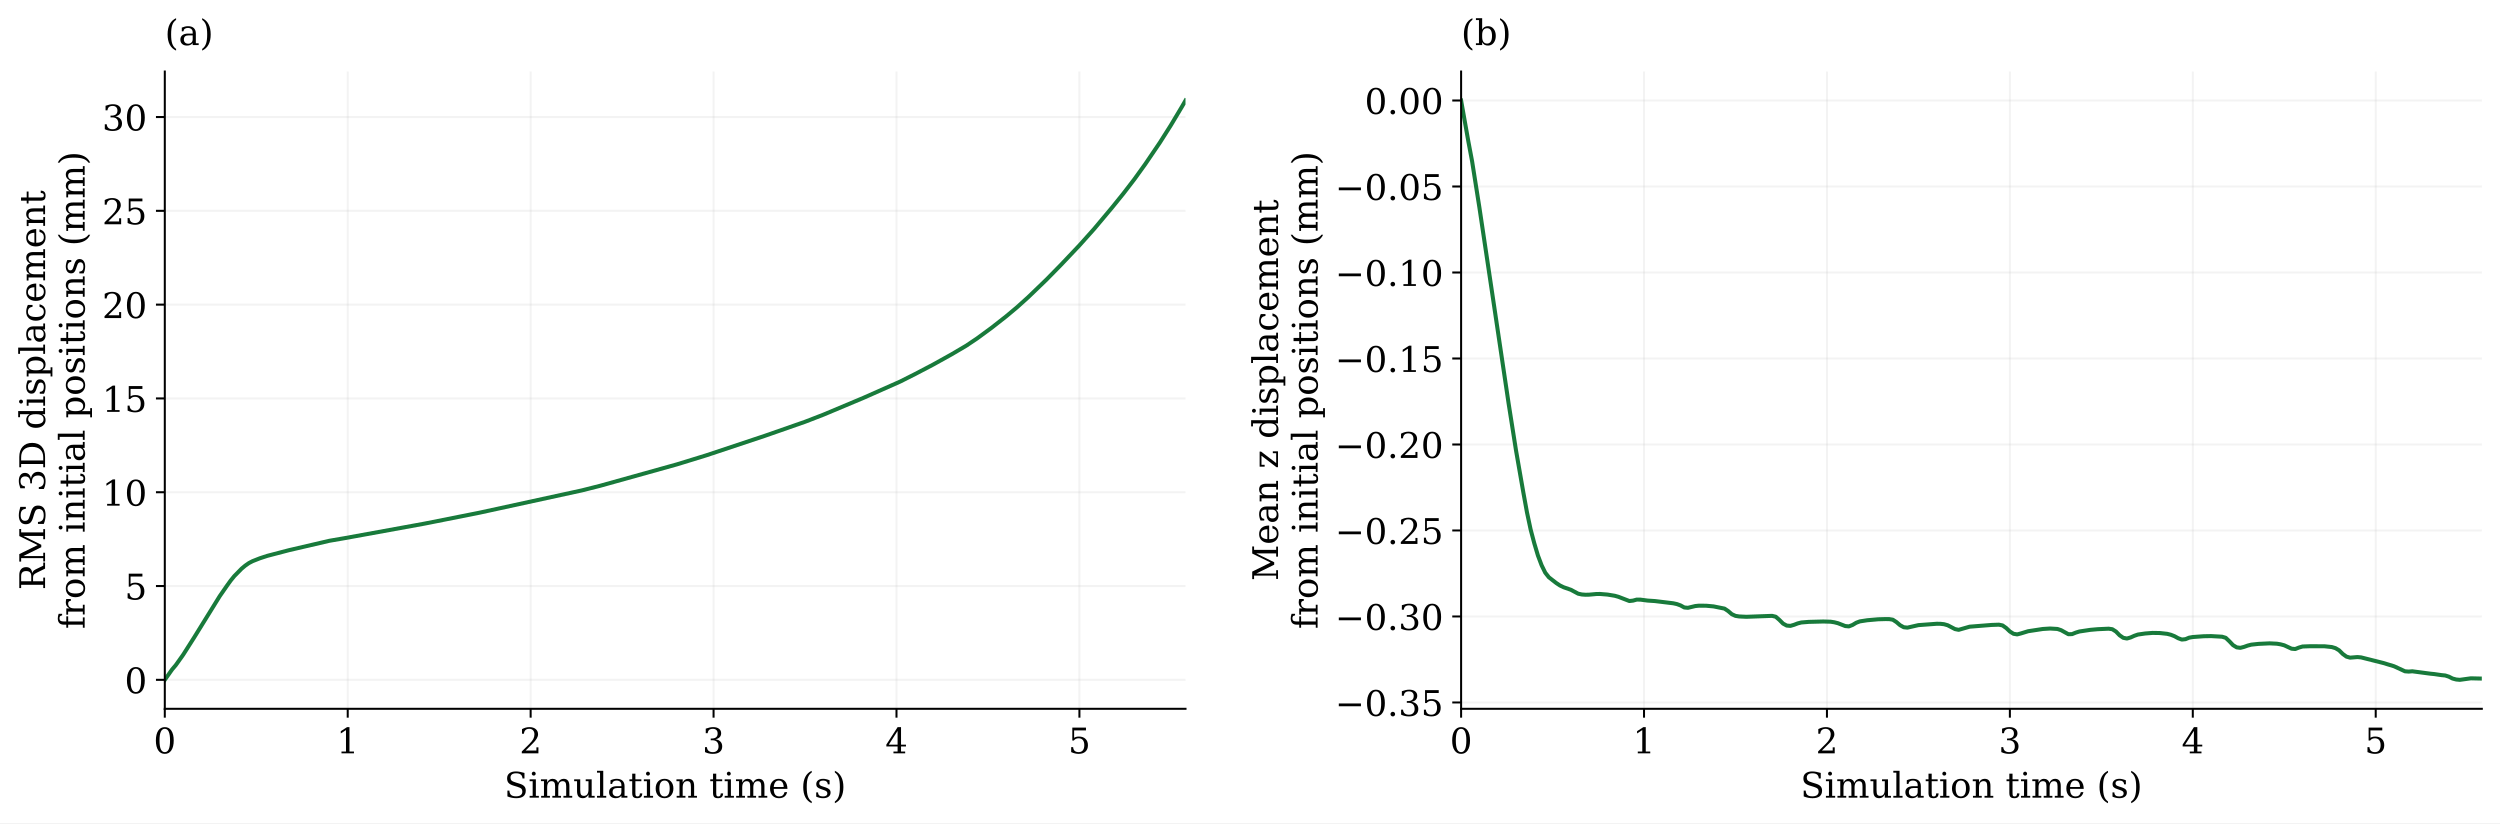
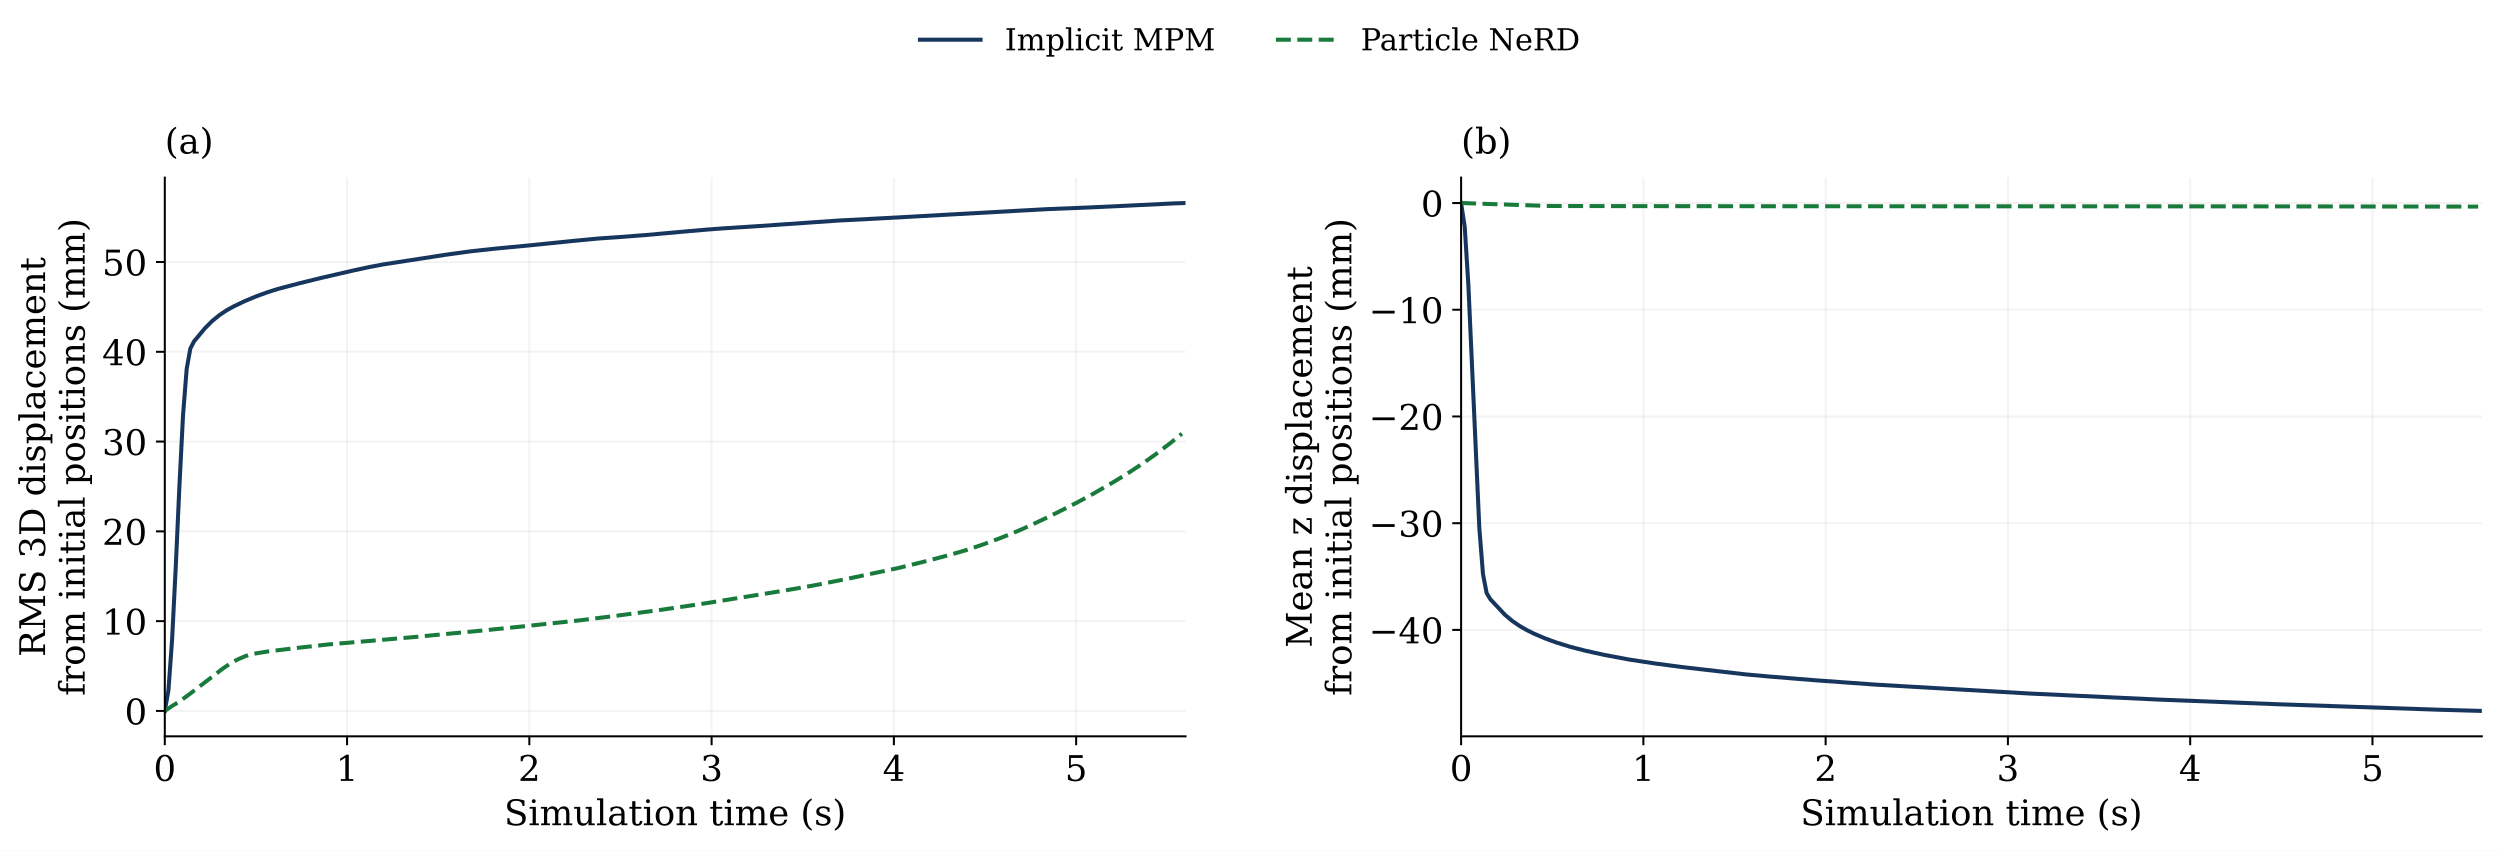
- <svg xmlns="http://www.w3.org/2000/svg" xmlns:xlink="http://www.w3.org/1999/xlink" width="989.721pt" height="325.905pt" viewBox="0 0 989.721 325.905" version="1.1">
+ <svg xmlns="http://www.w3.org/2000/svg" xmlns:xlink="http://www.w3.org/1999/xlink" width="989.721pt" height="336.803pt" viewBox="0 0 989.721 336.803" version="1.1">
  <defs>
    <style type="text/css">*{stroke-linejoin: round; stroke-linecap: butt}</style>
  </defs>
  <g id="figure_1">
    <g id="patch_1">
-       <path d="M 0 325.905  L 989.721 325.905  L 989.721 0  L 0 0  z " style="fill: #ffffff" />
+       <path d="M 0 336.803  L 989.721 336.803  L 989.721 0  L 0 0  z " style="fill: #ffffff" />
    </g>
    <g id="axes_1">
      <g id="patch_2">
-         <path d="M 65.241 280.606  L 469.329 280.606  L 469.329 28.318  L 65.241 28.318  z " style="fill: #ffffff" />
+         <path d="M 65.241 291.504  L 469.329 291.504  L 469.329 70.32  L 65.241 70.32  z " style="fill: #ffffff" />
      </g>
      <g id="matplotlib.axis_1">
        <g id="xtick_1">
          <g id="line2d_1">
-             <path d="M 65.241 280.606  L 65.241 28.318  " clip-path="url(#p0425a1d93e)" style="fill: none; stroke: #b0b0b0; stroke-opacity: 0.15; stroke-width: 0.8; stroke-linecap: square" />
+             <path d="M 65.241 291.504  L 65.241 70.32  " clip-path="url(#pcb8c5cb179)" style="fill: none; stroke: #b0b0b0; stroke-opacity: 0.15; stroke-width: 0.8; stroke-linecap: square" />
          </g>
          <g id="line2d_2">
            <defs>
-               <path id="mafd4da33f8" d="M 0 0  L 0 3.5  " style="stroke: #000000; stroke-width: 0.8" />
+               <path id="mb35b33eab9" d="M 0 0  L 0 3.5  " style="stroke: #000000; stroke-width: 0.8" />
            </defs>
            <g>
-               <use xlink:href="#mafd4da33f8" x="65.241" y="280.606" style="stroke: #000000; stroke-width: 0.8" />
+               <use xlink:href="#mb35b33eab9" x="65.241" y="291.504" style="stroke: #000000; stroke-width: 0.8" />
            </g>
          </g>
          <g id="text_1">
-             <text style="font-size: 14px; font-family: 'DejaVu Serif'; text-anchor: middle" x="65.241" y="298.244" transform="rotate(-0 65.24131 298.2438)">0</text>
+             <text style="font-size: 14px; font-family: 'DejaVu Serif'; text-anchor: middle" x="65.241" y="309.142" transform="rotate(-0 65.24131 309.1418)">0</text>
          </g>
        </g>
        <g id="xtick_2">
          <g id="line2d_3">
-             <path d="M 137.659 280.606  L 137.659 28.318  " clip-path="url(#p0425a1d93e)" style="fill: none; stroke: #b0b0b0; stroke-opacity: 0.15; stroke-width: 0.8; stroke-linecap: square" />
+             <path d="M 137.4 291.504  L 137.4 70.32  " clip-path="url(#pcb8c5cb179)" style="fill: none; stroke: #b0b0b0; stroke-opacity: 0.15; stroke-width: 0.8; stroke-linecap: square" />
          </g>
          <g id="line2d_4">
            <g>
-               <use xlink:href="#mafd4da33f8" x="137.659" y="280.606" style="stroke: #000000; stroke-width: 0.8" />
+               <use xlink:href="#mb35b33eab9" x="137.4" y="291.504" style="stroke: #000000; stroke-width: 0.8" />
            </g>
          </g>
          <g id="text_2">
-             <text style="font-size: 14px; font-family: 'DejaVu Serif'; text-anchor: middle" x="137.659" y="298.244" transform="rotate(-0 137.6585 298.2438)">1</text>
+             <text style="font-size: 14px; font-family: 'DejaVu Serif'; text-anchor: middle" x="137.4" y="309.142" transform="rotate(-0 137.3999 309.1418)">1</text>
          </g>
        </g>
        <g id="xtick_3">
          <g id="line2d_5">
-             <path d="M 210.076 280.606  L 210.076 28.318  " clip-path="url(#p0425a1d93e)" style="fill: none; stroke: #b0b0b0; stroke-opacity: 0.15; stroke-width: 0.8; stroke-linecap: square" />
+             <path d="M 209.558 291.504  L 209.558 70.32  " clip-path="url(#pcb8c5cb179)" style="fill: none; stroke: #b0b0b0; stroke-opacity: 0.15; stroke-width: 0.8; stroke-linecap: square" />
          </g>
          <g id="line2d_6">
            <g>
-               <use xlink:href="#mafd4da33f8" x="210.076" y="280.606" style="stroke: #000000; stroke-width: 0.8" />
+               <use xlink:href="#mb35b33eab9" x="209.558" y="291.504" style="stroke: #000000; stroke-width: 0.8" />
            </g>
          </g>
          <g id="text_3">
-             <text style="font-size: 14px; font-family: 'DejaVu Serif'; text-anchor: middle" x="210.076" y="298.244" transform="rotate(-0 210.0758 298.2438)">2</text>
+             <text style="font-size: 14px; font-family: 'DejaVu Serif'; text-anchor: middle" x="209.558" y="309.142" transform="rotate(-0 209.5585 309.1418)">2</text>
          </g>
        </g>
        <g id="xtick_4">
          <g id="line2d_7">
-             <path d="M 282.493 280.606  L 282.493 28.318  " clip-path="url(#p0425a1d93e)" style="fill: none; stroke: #b0b0b0; stroke-opacity: 0.15; stroke-width: 0.8; stroke-linecap: square" />
+             <path d="M 281.717 291.504  L 281.717 70.32  " clip-path="url(#pcb8c5cb179)" style="fill: none; stroke: #b0b0b0; stroke-opacity: 0.15; stroke-width: 0.8; stroke-linecap: square" />
          </g>
          <g id="line2d_8">
            <g>
-               <use xlink:href="#mafd4da33f8" x="282.493" y="280.606" style="stroke: #000000; stroke-width: 0.8" />
+               <use xlink:href="#mb35b33eab9" x="281.717" y="291.504" style="stroke: #000000; stroke-width: 0.8" />
            </g>
          </g>
          <g id="text_4">
-             <text style="font-size: 14px; font-family: 'DejaVu Serif'; text-anchor: middle" x="282.493" y="298.244" transform="rotate(-0 282.493 298.2438)">3</text>
+             <text style="font-size: 14px; font-family: 'DejaVu Serif'; text-anchor: middle" x="281.717" y="309.142" transform="rotate(-0 281.7171 309.1418)">3</text>
          </g>
        </g>
        <g id="xtick_5">
          <g id="line2d_9">
-             <path d="M 354.91 280.606  L 354.91 28.318  " clip-path="url(#p0425a1d93e)" style="fill: none; stroke: #b0b0b0; stroke-opacity: 0.15; stroke-width: 0.8; stroke-linecap: square" />
+             <path d="M 353.876 291.504  L 353.876 70.32  " clip-path="url(#pcb8c5cb179)" style="fill: none; stroke: #b0b0b0; stroke-opacity: 0.15; stroke-width: 0.8; stroke-linecap: square" />
          </g>
          <g id="line2d_10">
            <g>
-               <use xlink:href="#mafd4da33f8" x="354.91" y="280.606" style="stroke: #000000; stroke-width: 0.8" />
+               <use xlink:href="#mb35b33eab9" x="353.876" y="291.504" style="stroke: #000000; stroke-width: 0.8" />
            </g>
          </g>
          <g id="text_5">
-             <text style="font-size: 14px; font-family: 'DejaVu Serif'; text-anchor: middle" x="354.91" y="298.244" transform="rotate(-0 354.9102 298.2438)">4</text>
+             <text style="font-size: 14px; font-family: 'DejaVu Serif'; text-anchor: middle" x="353.876" y="309.142" transform="rotate(-0 353.8757 309.1418)">4</text>
          </g>
        </g>
        <g id="xtick_6">
          <g id="line2d_11">
-             <path d="M 427.327 280.606  L 427.327 28.318  " clip-path="url(#p0425a1d93e)" style="fill: none; stroke: #b0b0b0; stroke-opacity: 0.15; stroke-width: 0.8; stroke-linecap: square" />
+             <path d="M 426.034 291.504  L 426.034 70.32  " clip-path="url(#pcb8c5cb179)" style="fill: none; stroke: #b0b0b0; stroke-opacity: 0.15; stroke-width: 0.8; stroke-linecap: square" />
          </g>
          <g id="line2d_12">
            <g>
-               <use xlink:href="#mafd4da33f8" x="427.327" y="280.606" style="stroke: #000000; stroke-width: 0.8" />
+               <use xlink:href="#mb35b33eab9" x="426.034" y="291.504" style="stroke: #000000; stroke-width: 0.8" />
            </g>
          </g>
          <g id="text_6">
-             <text style="font-size: 14px; font-family: 'DejaVu Serif'; text-anchor: middle" x="427.327" y="298.244" transform="rotate(-0 427.3274 298.2438)">5</text>
+             <text style="font-size: 14px; font-family: 'DejaVu Serif'; text-anchor: middle" x="426.034" y="309.142" transform="rotate(-0 426.0343 309.1418)">5</text>
          </g>
        </g>
        <g id="text_7">
-           <text style="font-size: 14px; font-family: 'DejaVu Serif'; text-anchor: middle" x="267.285" y="315.793" transform="rotate(-0 267.2854 315.7932)">Simulation time (s)</text>
+           <text style="font-size: 14px; font-family: 'DejaVu Serif'; text-anchor: middle" x="267.285" y="326.691" transform="rotate(-0 267.2854 326.6912)">Simulation time (s)</text>
        </g>
      </g>
      <g id="matplotlib.axis_2">
        <g id="ytick_1">
          <g id="line2d_13">
-             <path d="M 65.241 269.138  L 469.329 269.138  " clip-path="url(#p0425a1d93e)" style="fill: none; stroke: #b0b0b0; stroke-opacity: 0.15; stroke-width: 0.8; stroke-linecap: square" />
+             <path d="M 65.241 281.45  L 469.329 281.45  " clip-path="url(#pcb8c5cb179)" style="fill: none; stroke: #b0b0b0; stroke-opacity: 0.15; stroke-width: 0.8; stroke-linecap: square" />
          </g>
          <g id="line2d_14">
            <defs>
-               <path id="m45226dbaa2" d="M 0 0  L -3.5 0  " style="stroke: #000000; stroke-width: 0.8" />
+               <path id="m9a5d118111" d="M 0 0  L -3.5 0  " style="stroke: #000000; stroke-width: 0.8" />
            </defs>
            <g>
-               <use xlink:href="#m45226dbaa2" x="65.241" y="269.138" style="stroke: #000000; stroke-width: 0.8" />
+               <use xlink:href="#m9a5d118111" x="65.241" y="281.45" style="stroke: #000000; stroke-width: 0.8" />
            </g>
          </g>
          <g id="text_8">
-             <text style="font-size: 14px; font-family: 'DejaVu Serif'; text-anchor: end" x="58.241" y="274.457" transform="rotate(-0 58.24131 274.4573)">0</text>
+             <text style="font-size: 14px; font-family: 'DejaVu Serif'; text-anchor: end" x="58.241" y="286.769" transform="rotate(-0 58.24131 286.7691)">0</text>
          </g>
        </g>
        <g id="ytick_2">
          <g id="line2d_15">
-             <path d="M 65.241 232.004  L 469.329 232.004  " clip-path="url(#p0425a1d93e)" style="fill: none; stroke: #b0b0b0; stroke-opacity: 0.15; stroke-width: 0.8; stroke-linecap: square" />
+             <path d="M 65.241 245.906  L 469.329 245.906  " clip-path="url(#pcb8c5cb179)" style="fill: none; stroke: #b0b0b0; stroke-opacity: 0.15; stroke-width: 0.8; stroke-linecap: square" />
          </g>
          <g id="line2d_16">
            <g>
-               <use xlink:href="#m45226dbaa2" x="65.241" y="232.004" style="stroke: #000000; stroke-width: 0.8" />
+               <use xlink:href="#m9a5d118111" x="65.241" y="245.906" style="stroke: #000000; stroke-width: 0.8" />
            </g>
          </g>
          <g id="text_9">
-             <text style="font-size: 14px; font-family: 'DejaVu Serif'; text-anchor: end" x="58.241" y="237.323" transform="rotate(-0 58.24131 237.3233)">5</text>
+             <text style="font-size: 14px; font-family: 'DejaVu Serif'; text-anchor: end" x="58.241" y="251.224" transform="rotate(-0 58.24131 251.2244)">10</text>
          </g>
        </g>
        <g id="ytick_3">
          <g id="line2d_17">
-             <path d="M 65.241 194.87  L 469.329 194.87  " clip-path="url(#p0425a1d93e)" style="fill: none; stroke: #b0b0b0; stroke-opacity: 0.15; stroke-width: 0.8; stroke-linecap: square" />
+             <path d="M 65.241 210.361  L 469.329 210.361  " clip-path="url(#pcb8c5cb179)" style="fill: none; stroke: #b0b0b0; stroke-opacity: 0.15; stroke-width: 0.8; stroke-linecap: square" />
          </g>
          <g id="line2d_18">
            <g>
-               <use xlink:href="#m45226dbaa2" x="65.241" y="194.87" style="stroke: #000000; stroke-width: 0.8" />
+               <use xlink:href="#m9a5d118111" x="65.241" y="210.361" style="stroke: #000000; stroke-width: 0.8" />
            </g>
          </g>
          <g id="text_10">
-             <text style="font-size: 14px; font-family: 'DejaVu Serif'; text-anchor: end" x="58.241" y="200.189" transform="rotate(-0 58.24131 200.1893)">10</text>
+             <text style="font-size: 14px; font-family: 'DejaVu Serif'; text-anchor: end" x="58.241" y="215.68" transform="rotate(-0 58.24131 215.6798)">20</text>
          </g>
        </g>
        <g id="ytick_4">
          <g id="line2d_19">
-             <path d="M 65.241 157.736  L 469.329 157.736  " clip-path="url(#p0425a1d93e)" style="fill: none; stroke: #b0b0b0; stroke-opacity: 0.15; stroke-width: 0.8; stroke-linecap: square" />
+             <path d="M 65.241 174.816  L 469.329 174.816  " clip-path="url(#pcb8c5cb179)" style="fill: none; stroke: #b0b0b0; stroke-opacity: 0.15; stroke-width: 0.8; stroke-linecap: square" />
          </g>
          <g id="line2d_20">
            <g>
-               <use xlink:href="#m45226dbaa2" x="65.241" y="157.736" style="stroke: #000000; stroke-width: 0.8" />
+               <use xlink:href="#m9a5d118111" x="65.241" y="174.816" style="stroke: #000000; stroke-width: 0.8" />
            </g>
          </g>
          <g id="text_11">
-             <text style="font-size: 14px; font-family: 'DejaVu Serif'; text-anchor: end" x="58.241" y="163.055" transform="rotate(-0 58.24131 163.0553)">15</text>
+             <text style="font-size: 14px; font-family: 'DejaVu Serif'; text-anchor: end" x="58.241" y="180.135" transform="rotate(-0 58.24131 180.1351)">30</text>
          </g>
        </g>
        <g id="ytick_5">
          <g id="line2d_21">
-             <path d="M 65.241 120.602  L 469.329 120.602  " clip-path="url(#p0425a1d93e)" style="fill: none; stroke: #b0b0b0; stroke-opacity: 0.15; stroke-width: 0.8; stroke-linecap: square" />
+             <path d="M 65.241 139.272  L 469.329 139.272  " clip-path="url(#pcb8c5cb179)" style="fill: none; stroke: #b0b0b0; stroke-opacity: 0.15; stroke-width: 0.8; stroke-linecap: square" />
          </g>
          <g id="line2d_22">
            <g>
-               <use xlink:href="#m45226dbaa2" x="65.241" y="120.602" style="stroke: #000000; stroke-width: 0.8" />
+               <use xlink:href="#m9a5d118111" x="65.241" y="139.272" style="stroke: #000000; stroke-width: 0.8" />
            </g>
          </g>
          <g id="text_12">
-             <text style="font-size: 14px; font-family: 'DejaVu Serif'; text-anchor: end" x="58.241" y="125.921" transform="rotate(-0 58.24131 125.9213)">20</text>
+             <text style="font-size: 14px; font-family: 'DejaVu Serif'; text-anchor: end" x="58.241" y="144.59" transform="rotate(-0 58.24131 144.5905)">40</text>
          </g>
        </g>
        <g id="ytick_6">
          <g id="line2d_23">
-             <path d="M 65.241 83.468  L 469.329 83.468  " clip-path="url(#p0425a1d93e)" style="fill: none; stroke: #b0b0b0; stroke-opacity: 0.15; stroke-width: 0.8; stroke-linecap: square" />
+             <path d="M 65.241 103.727  L 469.329 103.727  " clip-path="url(#pcb8c5cb179)" style="fill: none; stroke: #b0b0b0; stroke-opacity: 0.15; stroke-width: 0.8; stroke-linecap: square" />
          </g>
          <g id="line2d_24">
            <g>
-               <use xlink:href="#m45226dbaa2" x="65.241" y="83.468" style="stroke: #000000; stroke-width: 0.8" />
+               <use xlink:href="#m9a5d118111" x="65.241" y="103.727" style="stroke: #000000; stroke-width: 0.8" />
            </g>
          </g>
          <g id="text_13">
-             <text style="font-size: 14px; font-family: 'DejaVu Serif'; text-anchor: end" x="58.241" y="88.787" transform="rotate(-0 58.24131 88.78732)">25</text>
-           </g>
-         </g>
-         <g id="ytick_7">
-           <g id="line2d_25">
-             <path d="M 65.241 46.334  L 469.329 46.334  " clip-path="url(#p0425a1d93e)" style="fill: none; stroke: #b0b0b0; stroke-opacity: 0.15; stroke-width: 0.8; stroke-linecap: square" />
-           </g>
-           <g id="line2d_26">
-             <g>
-               <use xlink:href="#m45226dbaa2" x="65.241" y="46.334" style="stroke: #000000; stroke-width: 0.8" />
-             </g>
-           </g>
-           <g id="text_14">
-             <text style="font-size: 14px; font-family: 'DejaVu Serif'; text-anchor: end" x="58.241" y="51.653" transform="rotate(-0 58.24131 51.65333)">30</text>
-           </g>
-         </g>
-         <g id="text_15">
-           <text style="font-size: 14px; font-family: 'DejaVu Serif'" transform="translate(17.83781 233.5817) rotate(-90)">RMS 3D displacement</text>
-           <text style="font-size: 14px; font-family: 'DejaVu Serif'" transform="translate(33.51475 249.0069) rotate(-90)">from initial positions (mm)</text>
-         </g>
-       </g>
-       <g id="line2d_27">
-         <path d="M 65.241 269.138  L 68.138 265.033  L 69.586 263.323  L 72.483 259.253  L 76.828 252.419  L 86.966 236.044  L 89.863 231.859  L 91.312 229.849  L 92.76 228.067  L 95.657 225.118  L 97.105 223.914  L 98.553 222.903  L 100.002 222.152  L 102.898 221.011  L 105.795 220.062  L 114.485 217.79  L 130.417 214.086  L 136.21 213.091  L 168.074 207.294  L 189.799 202.975  L 230.353 194.144  L 237.594 192.313  L 268.01 183.83  L 279.596 180.263  L 302.77 172.544  L 318.702 166.98  L 325.943 164.18  L 341.875 157.49  L 356.359 151.062  L 362.152 148.146  L 369.394 144.351  L 376.635 140.325  L 382.429 136.914  L 386.774 134.01  L 392.567 129.759  L 398.361 125.212  L 402.706 121.57  L 407.051 117.653  L 414.292 110.679  L 420.086 104.778  L 427.327 97.134  L 433.121 90.663  L 440.363 82.027  L 444.708 76.651  L 449.053 70.994  L 453.398 64.964  L 459.191 56.424  L 463.536 49.567  L 467.881 42.297  L 469.329 39.786  L 469.329 39.786  " clip-path="url(#p0425a1d93e)" style="fill: none; stroke: #187a3b; stroke-width: 1.6; stroke-linecap: square" />
+             <text style="font-size: 14px; font-family: 'DejaVu Serif'; text-anchor: end" x="58.241" y="109.046" transform="rotate(-0 58.24131 109.0459)">50</text>
+           </g>
+         </g>
+         <g id="text_14">
+           <text style="font-size: 14px; font-family: 'DejaVu Serif'" transform="translate(17.83781 260.0317) rotate(-90)">RMS 3D displacement</text>
+           <text style="font-size: 14px; font-family: 'DejaVu Serif'" transform="translate(33.51475 275.4568) rotate(-90)">from initial positions (mm)</text>
+         </g>
+       </g>
+       <g id="line2d_25">
+         <path d="M 65.241 281.45  L 66.684 273.281  L 68.128 253.225  L 69.571 224.568  L 71.014 192.69  L 72.457 164.448  L 73.9 146.084  L 75.344 138.014  L 76.787 135.183  L 81.116 129.98  L 84.003 127.081  L 86.889 124.733  L 89.775 122.809  L 92.662 121.227  L 96.991 119.165  L 101.321 117.359  L 105.65 115.773  L 109.98 114.395  L 118.639 112.118  L 127.298 109.982  L 140.286 106.997  L 146.059 105.75  L 151.832 104.656  L 167.707 102.208  L 176.366 100.861  L 186.468 99.48  L 196.57 98.38  L 209.558 97.15  L 226.877 95.376  L 236.979 94.414  L 244.195 93.923  L 255.74 93.043  L 270.172 91.731  L 280.274 90.858  L 286.047 90.423  L 300.478 89.497  L 332.228 87.286  L 346.66 86.55  L 387.069 84.319  L 404.387 83.358  L 414.489 82.801  L 430.364 82.167  L 446.239 81.424  L 465 80.509  L 469.329 80.374  L 469.329 80.374  " clip-path="url(#pcb8c5cb179)" style="fill: none; stroke: #17365d; stroke-width: 1.6; stroke-linecap: square" />
+       </g>
+       <g id="line2d_26">
+         <path d="M 65.241 281.45  L 68.128 279.485  L 71.014 277.735  L 75.344 274.559  L 88.332 264.589  L 91.218 262.646  L 94.105 261.06  L 96.991 259.806  L 98.434 259.322  L 101.321 258.678  L 105.65 257.962  L 117.195 256.545  L 130.184 255.102  L 146.059 253.76  L 163.377 252.251  L 190.797 249.635  L 208.115 247.872  L 229.763 245.558  L 242.751 243.933  L 261.513 241.448  L 278.831 238.914  L 310.581 233.792  L 322.126 231.773  L 335.114 229.215  L 355.319 224.939  L 365.421 222.462  L 375.523 219.8  L 382.739 217.722  L 388.512 215.781  L 395.728 213.125  L 402.944 210.216  L 408.716 207.637  L 415.932 204.214  L 426.034 199.129  L 431.807 196.032  L 440.466 191.055  L 446.239 187.538  L 452.011 183.733  L 457.784 179.645  L 463.557 175.224  L 467.886 171.682  L 467.886 171.682  " clip-path="url(#pcb8c5cb179)" style="fill: none; stroke-dasharray: 5.92,2.56; stroke-dashoffset: 0; stroke: #187a3b; stroke-width: 1.6" />
      </g>
      <g id="patch_3">
-         <path d="M 65.241 280.606  L 65.241 28.318  " style="fill: none; stroke: #000000; stroke-width: 0.8; stroke-linejoin: miter; stroke-linecap: square" />
+         <path d="M 65.241 291.504  L 65.241 70.32  " style="fill: none; stroke: #000000; stroke-width: 0.8; stroke-linejoin: miter; stroke-linecap: square" />
      </g>
      <g id="patch_4">
-         <path d="M 65.241 280.606  L 469.329 280.606  " style="fill: none; stroke: #000000; stroke-width: 0.8; stroke-linejoin: miter; stroke-linecap: square" />
-       </g>
-       <g id="text_16">
-         <text style="font-size: 14px; font-family: 'DejaVu Serif'; text-anchor: start" x="65.241" y="17.838" transform="rotate(-0 65.24131 17.83781)">(a)</text>
+         <path d="M 65.241 291.504  L 469.329 291.504  " style="fill: none; stroke: #000000; stroke-width: 0.8; stroke-linejoin: miter; stroke-linecap: square" />
+       </g>
+       <g id="text_15">
+         <text style="font-size: 14px; font-family: 'DejaVu Serif'; text-anchor: start" x="65.241" y="60.773" transform="rotate(-0 65.24131 60.77292)">(a)</text>
      </g>
    </g>
    <g id="axes_2">
      <g id="patch_5">
-         <path d="M 578.433 280.606  L 982.521 280.606  L 982.521 28.318  L 578.433 28.318  z " style="fill: #ffffff" />
+         <path d="M 578.433 291.504  L 982.521 291.504  L 982.521 70.32  L 578.433 70.32  z " style="fill: #ffffff" />
      </g>
      <g id="matplotlib.axis_3">
        <g id="xtick_7">
+           <g id="line2d_27">
+             <path d="M 578.433 291.504  L 578.433 70.32  " clip-path="url(#pcff9d92f17)" style="fill: none; stroke: #b0b0b0; stroke-opacity: 0.15; stroke-width: 0.8; stroke-linecap: square" />
+           </g>
          <g id="line2d_28">
-             <path d="M 578.433 280.606  L 578.433 28.318  " clip-path="url(#p948cd2a751)" style="fill: none; stroke: #b0b0b0; stroke-opacity: 0.15; stroke-width: 0.8; stroke-linecap: square" />
-           </g>
+             <g>
+               <use xlink:href="#mb35b33eab9" x="578.433" y="291.504" style="stroke: #000000; stroke-width: 0.8" />
+             </g>
+           </g>
+           <g id="text_16">
+             <text style="font-size: 14px; font-family: 'DejaVu Serif'; text-anchor: middle" x="578.433" y="309.142" transform="rotate(-0 578.4332 309.1418)">0</text>
+           </g>
+         </g>
+         <g id="xtick_8">
          <g id="line2d_29">
-             <g>
-               <use xlink:href="#mafd4da33f8" x="578.433" y="280.606" style="stroke: #000000; stroke-width: 0.8" />
+             <path d="M 650.592 291.504  L 650.592 70.32  " clip-path="url(#pcff9d92f17)" style="fill: none; stroke: #b0b0b0; stroke-opacity: 0.15; stroke-width: 0.8; stroke-linecap: square" />
+           </g>
+           <g id="line2d_30">
+             <g>
+               <use xlink:href="#mb35b33eab9" x="650.592" y="291.504" style="stroke: #000000; stroke-width: 0.8" />
            </g>
          </g>
          <g id="text_17">
-             <text style="font-size: 14px; font-family: 'DejaVu Serif'; text-anchor: middle" x="578.433" y="298.244" transform="rotate(-0 578.4332 298.2438)">0</text>
-           </g>
-         </g>
-         <g id="xtick_8">
-           <g id="line2d_30">
-             <path d="M 650.85 280.606  L 650.85 28.318  " clip-path="url(#p948cd2a751)" style="fill: none; stroke: #b0b0b0; stroke-opacity: 0.15; stroke-width: 0.8; stroke-linecap: square" />
-           </g>
+             <text style="font-size: 14px; font-family: 'DejaVu Serif'; text-anchor: middle" x="650.592" y="309.142" transform="rotate(-0 650.5918 309.1418)">1</text>
+           </g>
+         </g>
+         <g id="xtick_9">
          <g id="line2d_31">
-             <g>
-               <use xlink:href="#mafd4da33f8" x="650.85" y="280.606" style="stroke: #000000; stroke-width: 0.8" />
+             <path d="M 722.75 291.504  L 722.75 70.32  " clip-path="url(#pcff9d92f17)" style="fill: none; stroke: #b0b0b0; stroke-opacity: 0.15; stroke-width: 0.8; stroke-linecap: square" />
+           </g>
+           <g id="line2d_32">
+             <g>
+               <use xlink:href="#mb35b33eab9" x="722.75" y="291.504" style="stroke: #000000; stroke-width: 0.8" />
            </g>
          </g>
          <g id="text_18">
-             <text style="font-size: 14px; font-family: 'DejaVu Serif'; text-anchor: middle" x="650.85" y="298.244" transform="rotate(-0 650.8504 298.2438)">1</text>
-           </g>
-         </g>
-         <g id="xtick_9">
-           <g id="line2d_32">
-             <path d="M 723.268 280.606  L 723.268 28.318  " clip-path="url(#p948cd2a751)" style="fill: none; stroke: #b0b0b0; stroke-opacity: 0.15; stroke-width: 0.8; stroke-linecap: square" />
-           </g>
+             <text style="font-size: 14px; font-family: 'DejaVu Serif'; text-anchor: middle" x="722.75" y="309.142" transform="rotate(-0 722.7504 309.1418)">2</text>
+           </g>
+         </g>
+         <g id="xtick_10">
          <g id="line2d_33">
-             <g>
-               <use xlink:href="#mafd4da33f8" x="723.268" y="280.606" style="stroke: #000000; stroke-width: 0.8" />
+             <path d="M 794.909 291.504  L 794.909 70.32  " clip-path="url(#pcff9d92f17)" style="fill: none; stroke: #b0b0b0; stroke-opacity: 0.15; stroke-width: 0.8; stroke-linecap: square" />
+           </g>
+           <g id="line2d_34">
+             <g>
+               <use xlink:href="#mb35b33eab9" x="794.909" y="291.504" style="stroke: #000000; stroke-width: 0.8" />
            </g>
          </g>
          <g id="text_19">
-             <text style="font-size: 14px; font-family: 'DejaVu Serif'; text-anchor: middle" x="723.268" y="298.244" transform="rotate(-0 723.2677 298.2438)">2</text>
-           </g>
-         </g>
-         <g id="xtick_10">
-           <g id="line2d_34">
-             <path d="M 795.685 280.606  L 795.685 28.318  " clip-path="url(#p948cd2a751)" style="fill: none; stroke: #b0b0b0; stroke-opacity: 0.15; stroke-width: 0.8; stroke-linecap: square" />
-           </g>
+             <text style="font-size: 14px; font-family: 'DejaVu Serif'; text-anchor: middle" x="794.909" y="309.142" transform="rotate(-0 794.909 309.1418)">3</text>
+           </g>
+         </g>
+         <g id="xtick_11">
          <g id="line2d_35">
-             <g>
-               <use xlink:href="#mafd4da33f8" x="795.685" y="280.606" style="stroke: #000000; stroke-width: 0.8" />
+             <path d="M 867.068 291.504  L 867.068 70.32  " clip-path="url(#pcff9d92f17)" style="fill: none; stroke: #b0b0b0; stroke-opacity: 0.15; stroke-width: 0.8; stroke-linecap: square" />
+           </g>
+           <g id="line2d_36">
+             <g>
+               <use xlink:href="#mb35b33eab9" x="867.068" y="291.504" style="stroke: #000000; stroke-width: 0.8" />
            </g>
          </g>
          <g id="text_20">
-             <text style="font-size: 14px; font-family: 'DejaVu Serif'; text-anchor: middle" x="795.685" y="298.244" transform="rotate(-0 795.6849 298.2438)">3</text>
-           </g>
-         </g>
-         <g id="xtick_11">
-           <g id="line2d_36">
-             <path d="M 868.102 280.606  L 868.102 28.318  " clip-path="url(#p948cd2a751)" style="fill: none; stroke: #b0b0b0; stroke-opacity: 0.15; stroke-width: 0.8; stroke-linecap: square" />
-           </g>
+             <text style="font-size: 14px; font-family: 'DejaVu Serif'; text-anchor: middle" x="867.068" y="309.142" transform="rotate(-0 867.0676 309.1418)">4</text>
+           </g>
+         </g>
+         <g id="xtick_12">
          <g id="line2d_37">
-             <g>
-               <use xlink:href="#mafd4da33f8" x="868.102" y="280.606" style="stroke: #000000; stroke-width: 0.8" />
+             <path d="M 939.226 291.504  L 939.226 70.32  " clip-path="url(#pcff9d92f17)" style="fill: none; stroke: #b0b0b0; stroke-opacity: 0.15; stroke-width: 0.8; stroke-linecap: square" />
+           </g>
+           <g id="line2d_38">
+             <g>
+               <use xlink:href="#mb35b33eab9" x="939.226" y="291.504" style="stroke: #000000; stroke-width: 0.8" />
            </g>
          </g>
          <g id="text_21">
-             <text style="font-size: 14px; font-family: 'DejaVu Serif'; text-anchor: middle" x="868.102" y="298.244" transform="rotate(-0 868.1021 298.2438)">4</text>
-           </g>
-         </g>
-         <g id="xtick_12">
-           <g id="line2d_38">
-             <path d="M 940.519 280.606  L 940.519 28.318  " clip-path="url(#p948cd2a751)" style="fill: none; stroke: #b0b0b0; stroke-opacity: 0.15; stroke-width: 0.8; stroke-linecap: square" />
-           </g>
+             <text style="font-size: 14px; font-family: 'DejaVu Serif'; text-anchor: middle" x="939.226" y="309.142" transform="rotate(-0 939.2262 309.1418)">5</text>
+           </g>
+         </g>
+         <g id="text_22">
+           <text style="font-size: 14px; font-family: 'DejaVu Serif'; text-anchor: middle" x="780.477" y="326.691" transform="rotate(-0 780.4773 326.6912)">Simulation time (s)</text>
+         </g>
+       </g>
+       <g id="matplotlib.axis_4">
+         <g id="ytick_7">
          <g id="line2d_39">
-             <g>
-               <use xlink:href="#mafd4da33f8" x="940.519" y="280.606" style="stroke: #000000; stroke-width: 0.8" />
-             </g>
-           </g>
-           <g id="text_22">
-             <text style="font-size: 14px; font-family: 'DejaVu Serif'; text-anchor: middle" x="940.519" y="298.244" transform="rotate(-0 940.5193 298.2438)">5</text>
-           </g>
-         </g>
-         <g id="text_23">
-           <text style="font-size: 14px; font-family: 'DejaVu Serif'; text-anchor: middle" x="780.477" y="315.793" transform="rotate(-0 780.4773 315.7932)">Simulation time (s)</text>
-         </g>
-       </g>
-       <g id="matplotlib.axis_4">
+             <path d="M 578.433 249.37  L 982.521 249.37  " clip-path="url(#pcff9d92f17)" style="fill: none; stroke: #b0b0b0; stroke-opacity: 0.15; stroke-width: 0.8; stroke-linecap: square" />
+           </g>
+           <g id="line2d_40">
+             <g>
+               <use xlink:href="#m9a5d118111" x="578.433" y="249.37" style="stroke: #000000; stroke-width: 0.8" />
+             </g>
+           </g>
+           <g id="text_23">
+             <text style="font-size: 14px; font-family: 'DejaVu Serif'; text-anchor: end" x="571.433" y="254.689" transform="rotate(-0 571.4332 254.6885)">−40</text>
+           </g>
+         </g>
        <g id="ytick_8">
-           <g id="line2d_40">
-             <path d="M 578.433 278.103  L 982.521 278.103  " clip-path="url(#p948cd2a751)" style="fill: none; stroke: #b0b0b0; stroke-opacity: 0.15; stroke-width: 0.8; stroke-linecap: square" />
-           </g>
          <g id="line2d_41">
-             <g>
-               <use xlink:href="#m45226dbaa2" x="578.433" y="278.103" style="stroke: #000000; stroke-width: 0.8" />
+             <path d="M 578.433 207.121  L 982.521 207.121  " clip-path="url(#pcff9d92f17)" style="fill: none; stroke: #b0b0b0; stroke-opacity: 0.15; stroke-width: 0.8; stroke-linecap: square" />
+           </g>
+           <g id="line2d_42">
+             <g>
+               <use xlink:href="#m9a5d118111" x="578.433" y="207.121" style="stroke: #000000; stroke-width: 0.8" />
            </g>
          </g>
          <g id="text_24">
-             <text style="font-size: 14px; font-family: 'DejaVu Serif'; text-anchor: end" x="571.433" y="283.421" transform="rotate(-0 571.4332 283.4214)">−0.35</text>
+             <text style="font-size: 14px; font-family: 'DejaVu Serif'; text-anchor: end" x="571.433" y="212.44" transform="rotate(-0 571.4332 212.4396)">−30</text>
          </g>
        </g>
        <g id="ytick_9">
-           <g id="line2d_42">
-             <path d="M 578.433 244.057  L 982.521 244.057  " clip-path="url(#p948cd2a751)" style="fill: none; stroke: #b0b0b0; stroke-opacity: 0.15; stroke-width: 0.8; stroke-linecap: square" />
-           </g>
          <g id="line2d_43">
-             <g>
-               <use xlink:href="#m45226dbaa2" x="578.433" y="244.057" style="stroke: #000000; stroke-width: 0.8" />
+             <path d="M 578.433 164.872  L 982.521 164.872  " clip-path="url(#pcff9d92f17)" style="fill: none; stroke: #b0b0b0; stroke-opacity: 0.15; stroke-width: 0.8; stroke-linecap: square" />
+           </g>
+           <g id="line2d_44">
+             <g>
+               <use xlink:href="#m9a5d118111" x="578.433" y="164.872" style="stroke: #000000; stroke-width: 0.8" />
            </g>
          </g>
          <g id="text_25">
-             <text style="font-size: 14px; font-family: 'DejaVu Serif'; text-anchor: end" x="571.433" y="249.376" transform="rotate(-0 571.4332 249.3761)">−0.30</text>
+             <text style="font-size: 14px; font-family: 'DejaVu Serif'; text-anchor: end" x="571.433" y="170.191" transform="rotate(-0 571.4332 170.1906)">−20</text>
          </g>
        </g>
        <g id="ytick_10">
-           <g id="line2d_44">
-             <path d="M 578.433 210.012  L 982.521 210.012  " clip-path="url(#p948cd2a751)" style="fill: none; stroke: #b0b0b0; stroke-opacity: 0.15; stroke-width: 0.8; stroke-linecap: square" />
-           </g>
          <g id="line2d_45">
-             <g>
-               <use xlink:href="#m45226dbaa2" x="578.433" y="210.012" style="stroke: #000000; stroke-width: 0.8" />
+             <path d="M 578.433 122.623  L 982.521 122.623  " clip-path="url(#pcff9d92f17)" style="fill: none; stroke: #b0b0b0; stroke-opacity: 0.15; stroke-width: 0.8; stroke-linecap: square" />
+           </g>
+           <g id="line2d_46">
+             <g>
+               <use xlink:href="#m9a5d118111" x="578.433" y="122.623" style="stroke: #000000; stroke-width: 0.8" />
            </g>
          </g>
          <g id="text_26">
-             <text style="font-size: 14px; font-family: 'DejaVu Serif'; text-anchor: end" x="571.433" y="215.331" transform="rotate(-0 571.4332 215.3309)">−0.25</text>
+             <text style="font-size: 14px; font-family: 'DejaVu Serif'; text-anchor: end" x="571.433" y="127.942" transform="rotate(-0 571.4332 127.9417)">−10</text>
          </g>
        </g>
        <g id="ytick_11">
-           <g id="line2d_46">
-             <path d="M 578.433 175.967  L 982.521 175.967  " clip-path="url(#p948cd2a751)" style="fill: none; stroke: #b0b0b0; stroke-opacity: 0.15; stroke-width: 0.8; stroke-linecap: square" />
-           </g>
          <g id="line2d_47">
-             <g>
-               <use xlink:href="#m45226dbaa2" x="578.433" y="175.967" style="stroke: #000000; stroke-width: 0.8" />
+             <path d="M 578.433 80.374  L 982.521 80.374  " clip-path="url(#pcff9d92f17)" style="fill: none; stroke: #b0b0b0; stroke-opacity: 0.15; stroke-width: 0.8; stroke-linecap: square" />
+           </g>
+           <g id="line2d_48">
+             <g>
+               <use xlink:href="#m9a5d118111" x="578.433" y="80.374" style="stroke: #000000; stroke-width: 0.8" />
            </g>
          </g>
          <g id="text_27">
-             <text style="font-size: 14px; font-family: 'DejaVu Serif'; text-anchor: end" x="571.433" y="181.286" transform="rotate(-0 571.4332 181.2856)">−0.20</text>
-           </g>
-         </g>
-         <g id="ytick_12">
-           <g id="line2d_48">
-             <path d="M 578.433 141.921  L 982.521 141.921  " clip-path="url(#p948cd2a751)" style="fill: none; stroke: #b0b0b0; stroke-opacity: 0.15; stroke-width: 0.8; stroke-linecap: square" />
-           </g>
-           <g id="line2d_49">
-             <g>
-               <use xlink:href="#m45226dbaa2" x="578.433" y="141.921" style="stroke: #000000; stroke-width: 0.8" />
-             </g>
-           </g>
-           <g id="text_28">
-             <text style="font-size: 14px; font-family: 'DejaVu Serif'; text-anchor: end" x="571.433" y="147.24" transform="rotate(-0 571.4332 147.2404)">−0.15</text>
-           </g>
-         </g>
-         <g id="ytick_13">
-           <g id="line2d_50">
-             <path d="M 578.433 107.876  L 982.521 107.876  " clip-path="url(#p948cd2a751)" style="fill: none; stroke: #b0b0b0; stroke-opacity: 0.15; stroke-width: 0.8; stroke-linecap: square" />
-           </g>
-           <g id="line2d_51">
-             <g>
-               <use xlink:href="#m45226dbaa2" x="578.433" y="107.876" style="stroke: #000000; stroke-width: 0.8" />
-             </g>
-           </g>
-           <g id="text_29">
-             <text style="font-size: 14px; font-family: 'DejaVu Serif'; text-anchor: end" x="571.433" y="113.195" transform="rotate(-0 571.4332 113.1951)">−0.10</text>
-           </g>
-         </g>
-         <g id="ytick_14">
-           <g id="line2d_52">
-             <path d="M 578.433 73.831  L 982.521 73.831  " clip-path="url(#p948cd2a751)" style="fill: none; stroke: #b0b0b0; stroke-opacity: 0.15; stroke-width: 0.8; stroke-linecap: square" />
-           </g>
-           <g id="line2d_53">
-             <g>
-               <use xlink:href="#m45226dbaa2" x="578.433" y="73.831" style="stroke: #000000; stroke-width: 0.8" />
-             </g>
-           </g>
-           <g id="text_30">
-             <text style="font-size: 14px; font-family: 'DejaVu Serif'; text-anchor: end" x="571.433" y="79.15" transform="rotate(-0 571.4332 79.14982)">−0.05</text>
-           </g>
-         </g>
-         <g id="ytick_15">
-           <g id="line2d_54">
-             <path d="M 578.433 39.786  L 982.521 39.786  " clip-path="url(#p948cd2a751)" style="fill: none; stroke: #b0b0b0; stroke-opacity: 0.15; stroke-width: 0.8; stroke-linecap: square" />
-           </g>
-           <g id="line2d_55">
-             <g>
-               <use xlink:href="#m45226dbaa2" x="578.433" y="39.786" style="stroke: #000000; stroke-width: 0.8" />
-             </g>
-           </g>
-           <g id="text_31">
-             <text style="font-size: 14px; font-family: 'DejaVu Serif'; text-anchor: end" x="571.433" y="45.105" transform="rotate(-0 571.4332 45.10456)">0.00</text>
-           </g>
-         </g>
-         <g id="text_32">
-           <text style="font-size: 14px; font-family: 'DejaVu Serif'" transform="translate(505.9413 229.9636) rotate(-90)">Mean z displacement</text>
-           <text style="font-size: 14px; font-family: 'DejaVu Serif'" transform="translate(521.6182 249.0069) rotate(-90)">from initial positions (mm)</text>
-         </g>
-       </g>
-       <g id="line2d_56">
-         <path d="M 578.433 39.786  L 581.33 56.138  L 582.778 63.807  L 585.675 82.144  L 591.468 120.913  L 597.262 159.862  L 600.158 178.237  L 603.055 194.869  L 604.503 202.797  L 605.952 209.596  L 607.4 215.066  L 608.848 219.924  L 610.297 223.764  L 611.745 226.727  L 613.193 228.554  L 616.09 230.807  L 617.539 231.771  L 618.987 232.475  L 621.884 233.484  L 624.78 235.036  L 626.229 235.346  L 627.677 235.455  L 629.125 235.423  L 632.022 235.16  L 633.47 235.149  L 636.367 235.382  L 639.264 235.86  L 640.712 236.266  L 645.057 237.94  L 646.505 237.773  L 647.954 237.373  L 649.402 237.386  L 652.299 237.767  L 655.195 237.957  L 662.437 238.836  L 663.886 239.156  L 665.334 239.689  L 666.782 240.488  L 668.231 240.626  L 671.127 239.93  L 672.576 239.78  L 675.472 239.805  L 678.369 240.067  L 682.714 240.941  L 684.162 241.91  L 685.611 243.157  L 687.059 243.817  L 688.507 244.046  L 691.404 244.182  L 701.542 243.812  L 702.991 244.153  L 704.439 245.412  L 705.888 246.871  L 707.336 247.656  L 708.784 247.78  L 710.233 247.361  L 711.681 246.803  L 713.129 246.431  L 716.026 246.196  L 721.819 246.043  L 724.716 246.128  L 726.164 246.35  L 727.613 246.718  L 730.509 247.844  L 731.958 247.98  L 733.406 247.414  L 734.854 246.541  L 736.303 245.997  L 739.199 245.551  L 743.544 245.164  L 746.441 245.084  L 747.89 245.094  L 749.338 245.33  L 750.786 246.276  L 752.235 247.522  L 753.683 248.32  L 755.131 248.473  L 759.476 247.481  L 766.718 246.945  L 768.166 246.959  L 769.615 247.115  L 771.063 247.529  L 773.96 249.047  L 775.408 249.342  L 779.753 248.099  L 788.443 247.409  L 791.34 247.305  L 792.788 247.6  L 794.237 248.624  L 795.685 249.999  L 797.133 250.911  L 798.582 251.149  L 800.03 250.778  L 802.927 249.891  L 808.72 249.008  L 811.617 248.825  L 814.513 248.998  L 815.962 249.48  L 818.858 251.081  L 820.307 251.039  L 821.755 250.449  L 823.203 249.999  L 827.548 249.348  L 830.445 249.093  L 834.79 248.894  L 836.239 249.101  L 837.687 250.02  L 839.135 251.509  L 840.584 252.505  L 842.032 252.782  L 843.48 252.365  L 844.929 251.711  L 846.377 251.208  L 849.274 250.787  L 852.17 250.564  L 855.067 250.609  L 857.964 250.928  L 859.412 251.295  L 860.86 251.866  L 862.309 252.662  L 863.757 253.195  L 865.205 253.042  L 866.654 252.446  L 868.102 252.19  L 872.447 251.877  L 875.344 251.822  L 879.689 252.066  L 881.137 252.5  L 882.586 253.876  L 884.034 255.408  L 885.482 256.284  L 886.931 256.47  L 888.379 256.1  L 889.827 255.582  L 891.276 255.208  L 894.172 254.902  L 898.517 254.698  L 901.414 254.839  L 902.862 255.086  L 904.311 255.471  L 907.207 256.812  L 908.656 256.942  L 910.104 256.368  L 911.552 255.944  L 914.449 255.836  L 920.243 255.85  L 923.139 256.161  L 924.588 256.598  L 926.036 257.464  L 927.484 258.906  L 928.933 259.954  L 930.381 260.36  L 933.278 260.122  L 934.726 260.257  L 943.416 262.444  L 947.761 263.759  L 952.106 265.76  L 953.554 265.872  L 955.003 265.758  L 962.244 266.716  L 963.693 266.856  L 966.59 267.277  L 968.038 267.417  L 969.486 267.885  L 970.935 268.624  L 972.383 269.007  L 973.831 269.138  L 978.176 268.54  L 982.521 268.642  L 982.521 268.642  " clip-path="url(#p948cd2a751)" style="fill: none; stroke: #187a3b; stroke-width: 1.6; stroke-linecap: square" />
+             <text style="font-size: 14px; font-family: 'DejaVu Serif'; text-anchor: end" x="571.433" y="85.693" transform="rotate(-0 571.4332 85.69272)">0</text>
+           </g>
+         </g>
+         <g id="text_28">
+           <text style="font-size: 14px; font-family: 'DejaVu Serif'" transform="translate(519.2981 256.4136) rotate(-90)">Mean z displacement</text>
+           <text style="font-size: 14px; font-family: 'DejaVu Serif'" transform="translate(534.9751 275.4568) rotate(-90)">from initial positions (mm)</text>
+         </g>
+       </g>
+       <g id="line2d_49">
+         <path d="M 578.433 80.374  L 579.876 89.891  L 581.32 113.026  L 585.649 209.013  L 587.092 227.234  L 588.535 234.785  L 589.979 237.188  L 595.751 243.351  L 598.638 245.782  L 601.524 247.767  L 604.41 249.433  L 607.297 250.867  L 611.626 252.716  L 615.956 254.298  L 621.728 256.096  L 627.501 257.577  L 634.717 259.184  L 644.819 261.084  L 654.921 262.626  L 666.467 264.151  L 682.342 265.975  L 691.001 266.972  L 701.103 267.886  L 718.421 269.294  L 742.955 271.066  L 803.568 274.562  L 854.079 276.933  L 901.704 278.798  L 965.203 280.96  L 982.521 281.45  L 982.521 281.45  " clip-path="url(#pcff9d92f17)" style="fill: none; stroke: #17365d; stroke-width: 1.6; stroke-linecap: square" />
+       </g>
+       <g id="line2d_50">
+         <path d="M 578.433 80.374  L 613.069 81.545  L 644.819 81.603  L 725.637 81.656  L 806.454 81.673  L 881.499 81.702  L 898.817 81.708  L 981.078 81.794  L 981.078 81.794  " clip-path="url(#pcff9d92f17)" style="fill: none; stroke-dasharray: 5.92,2.56; stroke-dashoffset: 0; stroke: #187a3b; stroke-width: 1.6" />
      </g>
      <g id="patch_6">
-         <path d="M 578.433 280.606  L 578.433 28.318  " style="fill: none; stroke: #000000; stroke-width: 0.8; stroke-linejoin: miter; stroke-linecap: square" />
+         <path d="M 578.433 291.504  L 578.433 70.32  " style="fill: none; stroke: #000000; stroke-width: 0.8; stroke-linejoin: miter; stroke-linecap: square" />
      </g>
      <g id="patch_7">
-         <path d="M 578.433 280.606  L 982.521 280.606  " style="fill: none; stroke: #000000; stroke-width: 0.8; stroke-linejoin: miter; stroke-linecap: square" />
-       </g>
-       <g id="text_33">
-         <text style="font-size: 14px; font-family: 'DejaVu Serif'; text-anchor: start" x="578.433" y="17.838" transform="rotate(-0 578.4332 17.83781)">(b)</text>
+         <path d="M 578.433 291.504  L 982.521 291.504  " style="fill: none; stroke: #000000; stroke-width: 0.8; stroke-linejoin: miter; stroke-linecap: square" />
+       </g>
+       <g id="text_29">
+         <text style="font-size: 14px; font-family: 'DejaVu Serif'; text-anchor: start" x="578.433" y="60.773" transform="rotate(-0 578.4332 60.77292)">(b)</text>
+       </g>
+     </g>
+     <g id="legend_1">
+       <g id="line2d_51">
+         <path d="M 364.192 15.718  L 376.192 15.718  L 388.192 15.718  " style="fill: none; stroke: #17365d; stroke-width: 1.6; stroke-linecap: square" />
+       </g>
+       <g id="text_30">
+         <text style="font-size: 12px; font-family: 'DejaVu Serif'; text-anchor: start" x="397.792" y="19.918" transform="rotate(-0 397.7919 19.91812)">Implicit MPM</text>
+       </g>
+       <g id="line2d_52">
+         <path d="M 505.111 15.718  L 517.111 15.718  L 529.111 15.718  " style="fill: none; stroke-dasharray: 5.92,2.56; stroke-dashoffset: 0; stroke: #187a3b; stroke-width: 1.6" />
+       </g>
+       <g id="text_31">
+         <text style="font-size: 12px; font-family: 'DejaVu Serif'; text-anchor: start" x="538.711" y="19.918" transform="rotate(-0 538.7113 19.91812)">Particle NeRD</text>
      </g>
    </g>
  </g>
  <defs>
-     <clipPath id="p0425a1d93e">
-       <rect x="65.241" y="28.318" width="404.088" height="252.288" />
+     <clipPath id="pcb8c5cb179">
+       <rect x="65.241" y="70.32" width="404.088" height="221.184" />
    </clipPath>
-     <clipPath id="p948cd2a751">
-       <rect x="578.433" y="28.318" width="404.088" height="252.288" />
+     <clipPath id="pcff9d92f17">
+       <rect x="578.433" y="70.32" width="404.088" height="221.184" />
    </clipPath>
  </defs>
</svg>
